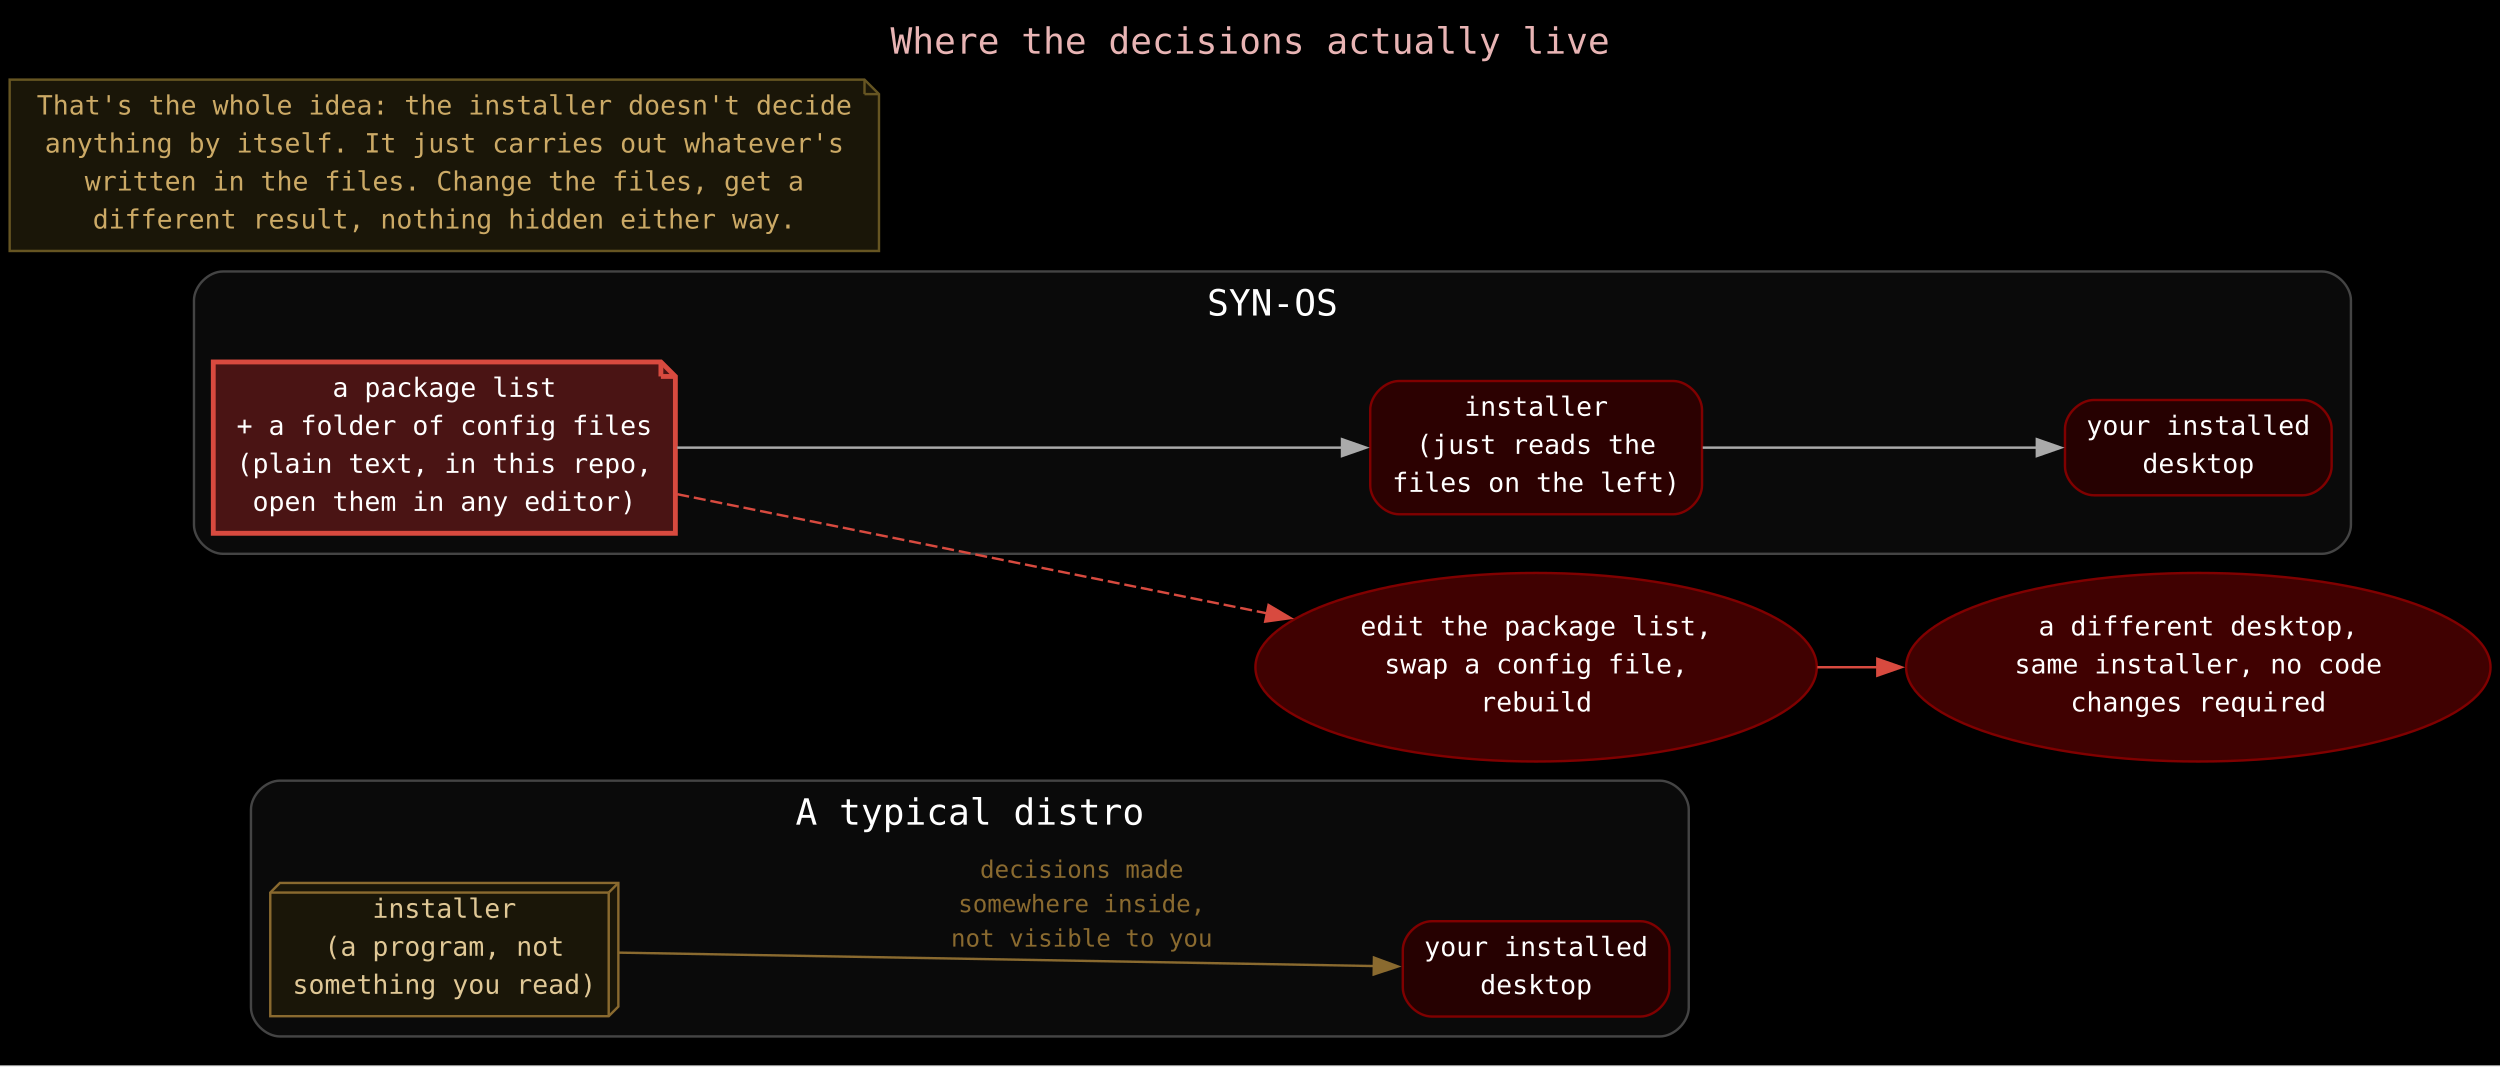
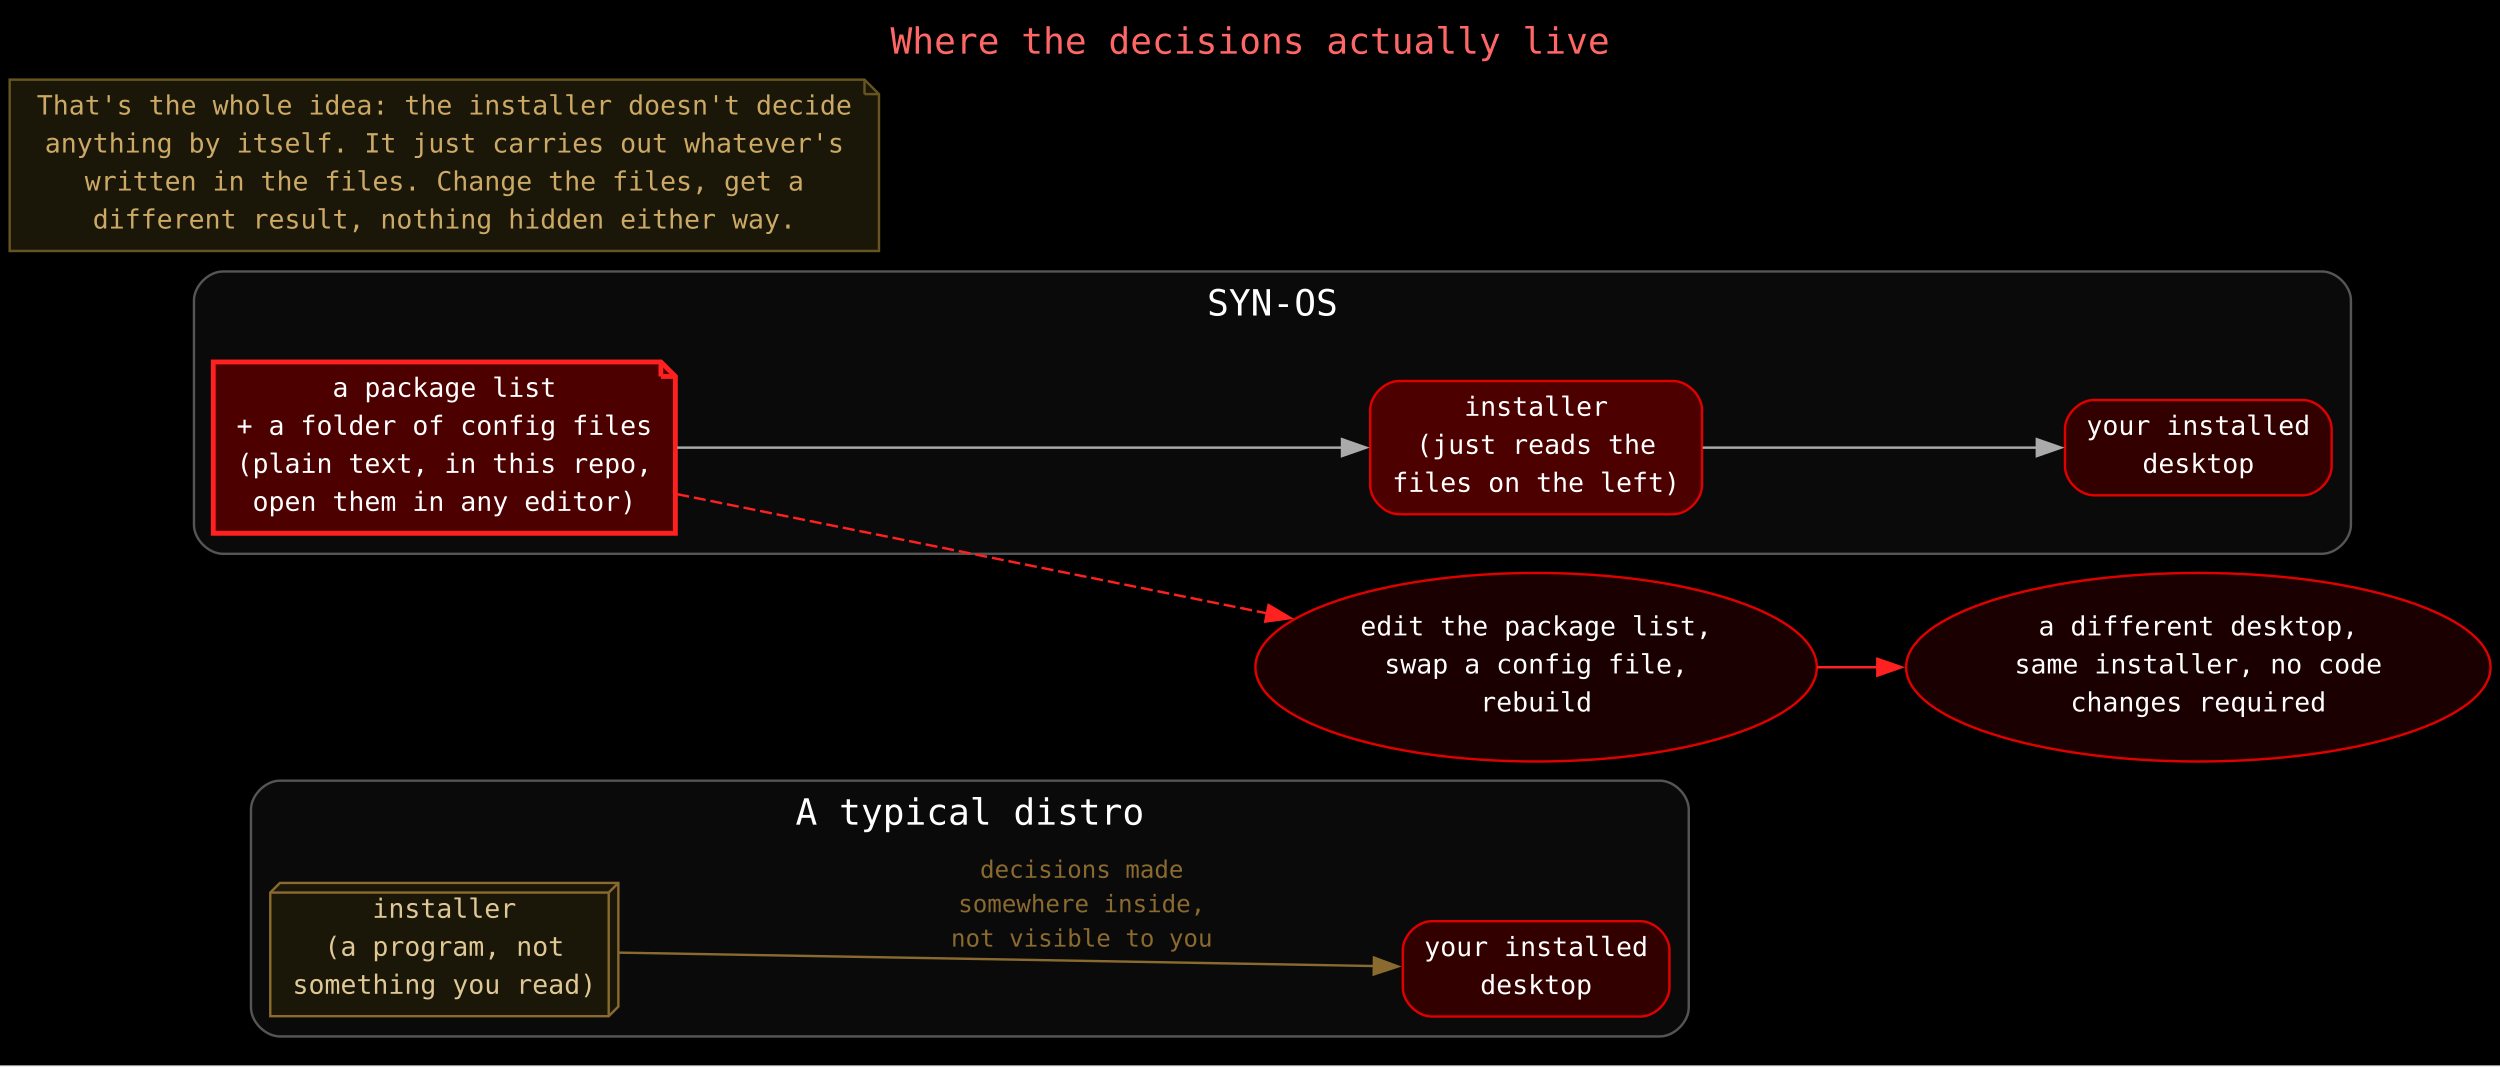
<svg xmlns="http://www.w3.org/2000/svg" width="1036pt" height="442pt" viewBox="0.00 0.00 1036.00 442.00">
  <g id="graph0" class="graph" transform="scale(1 1) rotate(0) translate(4 437.5)">
    <polygon fill="#000000" stroke="none" points="-4,4 -4,-437.5 1032.07,-437.5 1032.07,4 -4,4" />
-     <text xml:space="preserve" text-anchor="middle" x="514.04" y="-415.25" font-family="monospace" font-size="15.00" fill="#e8b4b4">Where the decisions actually live</text>
+     <text xml:space="preserve" text-anchor="middle" x="514.04" y="-415.25" font-family="monospace" font-size="15.00" fill="#ff6666">Where the decisions actually live</text>
    <g id="clust1" class="cluster">
-       <path fill="#0a0a0a" stroke="#444444" d="M112,-8C112,-8 683.82,-8 683.82,-8 689.82,-8 695.82,-14 695.82,-20 695.82,-20 695.82,-102 695.82,-102 695.82,-108 689.82,-114 683.82,-114 683.82,-114 112,-114 112,-114 106,-114 100,-108 100,-102 100,-102 100,-20 100,-20 100,-14 106,-8 112,-8" />
+       <path fill="#0a0a0a" stroke="#555555" d="M112,-8C112,-8 683.82,-8 683.82,-8 689.82,-8 695.82,-14 695.82,-20 695.82,-20 695.82,-102 695.82,-102 695.82,-108 689.82,-114 683.82,-114 683.82,-114 112,-114 112,-114 106,-114 100,-108 100,-102 100,-102 100,-20 100,-20 100,-14 106,-8 112,-8" />
      <text xml:space="preserve" text-anchor="middle" x="397.91" y="-95.75" font-family="monospace" font-size="15.00" fill="white">A typical distro</text>
    </g>
    <g id="clust2" class="cluster">
-       <path fill="#0a0a0a" stroke="#444444" d="M88.38,-208C88.38,-208 958.23,-208 958.23,-208 964.23,-208 970.23,-214 970.23,-220 970.23,-220 970.23,-313 970.23,-313 970.23,-319 964.23,-325 958.23,-325 958.23,-325 88.38,-325 88.38,-325 82.38,-325 76.38,-319 76.38,-313 76.38,-313 76.38,-220 76.38,-220 76.38,-214 82.38,-208 88.38,-208" />
+       <path fill="#0a0a0a" stroke="#555555" d="M88.38,-208C88.38,-208 958.23,-208 958.23,-208 964.23,-208 970.23,-214 970.23,-220 970.23,-220 970.23,-313 970.23,-313 970.23,-319 964.23,-325 958.23,-325 958.23,-325 88.38,-325 88.38,-325 82.38,-325 76.38,-319 76.38,-313 76.38,-313 76.38,-220 76.38,-220 76.38,-214 82.38,-208 88.38,-208" />
      <text xml:space="preserve" text-anchor="middle" x="523.3" y="-306.75" font-family="monospace" font-size="15.00" fill="white">SYN-OS</text>
    </g>
    <g id="node1" class="node">
      <polygon fill="#1a1608" stroke="#8a6a2f" points="252.25,-71.62 112,-71.62 108,-67.62 108,-16.38 248.25,-16.38 252.25,-20.38 252.25,-71.62" />
      <polyline fill="none" stroke="#8a6a2f" points="248.25,-67.62 108,-67.62" />
      <polyline fill="none" stroke="#8a6a2f" points="248.25,-67.62 248.25,-16.38" />
      <polyline fill="none" stroke="#8a6a2f" points="248.25,-67.62 252.25,-71.62" />
      <text xml:space="preserve" text-anchor="middle" x="180.13" y="-57.17" font-family="monospace" font-size="11.00" fill="#e0c896">installer</text>
      <text xml:space="preserve" text-anchor="middle" x="180.13" y="-41.42" font-family="monospace" font-size="11.00" fill="#e0c896">(a program, not</text>
      <text xml:space="preserve" text-anchor="middle" x="180.13" y="-25.68" font-family="monospace" font-size="11.00" fill="#e0c896">something you read)</text>
    </g>
    <g id="node2" class="node">
-       <path fill="#260101" stroke="#800000" d="M675.82,-55.75C675.82,-55.75 589.32,-55.75 589.32,-55.75 583.32,-55.75 577.32,-49.75 577.32,-43.75 577.32,-43.75 577.32,-28.25 577.32,-28.25 577.32,-22.25 583.32,-16.25 589.32,-16.25 589.32,-16.25 675.82,-16.25 675.82,-16.25 681.82,-16.25 687.82,-22.25 687.82,-28.25 687.82,-28.25 687.82,-43.75 687.82,-43.75 687.82,-49.75 681.82,-55.75 675.82,-55.75" />
+       <path fill="#330000" stroke="#e00000" d="M675.82,-55.75C675.82,-55.75 589.32,-55.75 589.32,-55.75 583.32,-55.75 577.32,-49.75 577.32,-43.75 577.32,-43.75 577.32,-28.25 577.32,-28.25 577.32,-22.25 583.32,-16.25 589.32,-16.25 589.32,-16.25 675.82,-16.25 675.82,-16.25 681.82,-16.25 687.82,-22.25 687.82,-28.25 687.82,-28.25 687.82,-43.75 687.82,-43.75 687.82,-49.75 681.82,-55.75 675.82,-55.75" />
      <text xml:space="preserve" text-anchor="middle" x="632.57" y="-41.3" font-family="monospace" font-size="11.00" fill="white">your installed</text>
      <text xml:space="preserve" text-anchor="middle" x="632.57" y="-25.55" font-family="monospace" font-size="11.00" fill="white">desktop</text>
    </g>
    <g id="edge1" class="edge">
      <path fill="none" stroke="#8a6a2f" d="M252.5,-42.73C338.5,-41.2 481.84,-38.66 565.44,-37.17" />
      <polygon fill="#8a6a2f" stroke="#8a6a2f" points="565.37,-40.68 575.31,-37 565.25,-33.68 565.37,-40.68" />
      <text xml:space="preserve" text-anchor="middle" x="438.25" y="-73.73" font-family="monospace" font-size="10.00" fill="#8a6a2f">  decisions made</text>
      <text xml:space="preserve" text-anchor="middle" x="438.25" y="-59.48" font-family="monospace" font-size="10.00" fill="#8a6a2f">  somewhere inside,</text>
      <text xml:space="preserve" text-anchor="middle" x="438.25" y="-45.23" font-family="monospace" font-size="10.00" fill="#8a6a2f">  not visible to you</text>
    </g>
    <g id="node3" class="node">
-       <polygon fill="#4a1414" stroke="#d84a3f" stroke-width="2" points="269.88,-287.5 84.38,-287.5 84.38,-216.5 275.88,-216.5 275.88,-281.5 269.88,-287.5" />
-       <polyline fill="none" stroke="#d84a3f" stroke-width="2" points="269.88,-287.5 269.88,-281.5" />
-       <polyline fill="none" stroke="#d84a3f" stroke-width="2" points="275.88,-281.5 269.88,-281.5" />
+       <polygon fill="#4d0000" stroke="#ff2020" stroke-width="2" points="269.88,-287.5 84.38,-287.5 84.38,-216.5 275.88,-216.5 275.88,-281.5 269.88,-287.5" />
+       <polyline fill="none" stroke="#ff2020" stroke-width="2" points="269.88,-287.5 269.88,-281.5" />
+       <polyline fill="none" stroke="#ff2020" stroke-width="2" points="275.88,-281.5 269.88,-281.5" />
      <text xml:space="preserve" text-anchor="middle" x="180.13" y="-273.05" font-family="monospace" font-size="11.00" fill="white">a package list</text>
      <text xml:space="preserve" text-anchor="middle" x="180.13" y="-257.3" font-family="monospace" font-size="11.00" fill="white">+ a folder of config files</text>
      <text xml:space="preserve" text-anchor="middle" x="180.13" y="-241.55" font-family="monospace" font-size="11.00" fill="white">(plain text, in this repo,</text>
      <text xml:space="preserve" text-anchor="middle" x="180.13" y="-225.8" font-family="monospace" font-size="11.00" fill="white">open them in any editor)</text>
    </g>
    <g id="node4" class="node">
-       <path fill="#2c0101" stroke="#800000" d="M689.32,-279.62C689.32,-279.62 575.82,-279.62 575.82,-279.62 569.82,-279.62 563.82,-273.62 563.82,-267.62 563.82,-267.62 563.82,-236.38 563.82,-236.38 563.82,-230.38 569.82,-224.38 575.82,-224.38 575.82,-224.38 689.32,-224.38 689.32,-224.38 695.32,-224.38 701.32,-230.38 701.32,-236.38 701.32,-236.38 701.32,-267.62 701.32,-267.62 701.32,-273.62 695.32,-279.62 689.32,-279.62" />
+       <path fill="#4d0000" stroke="#e00000" d="M689.32,-279.62C689.32,-279.62 575.82,-279.62 575.82,-279.62 569.82,-279.62 563.82,-273.62 563.82,-267.62 563.82,-267.62 563.82,-236.38 563.82,-236.38 563.82,-230.38 569.82,-224.38 575.82,-224.38 575.82,-224.38 689.32,-224.38 689.32,-224.38 695.32,-224.38 701.32,-230.38 701.32,-236.38 701.32,-236.38 701.32,-267.62 701.32,-267.62 701.32,-273.62 695.32,-279.62 689.32,-279.62" />
      <text xml:space="preserve" text-anchor="middle" x="632.57" y="-265.18" font-family="monospace" font-size="11.00" fill="white">installer</text>
      <text xml:space="preserve" text-anchor="middle" x="632.57" y="-249.43" font-family="monospace" font-size="11.00" fill="white">(just reads the</text>
      <text xml:space="preserve" text-anchor="middle" x="632.57" y="-233.68" font-family="monospace" font-size="11.00" fill="white">files on the left)</text>
    </g>
    <g id="edge2" class="edge">
      <path fill="none" stroke="#aaaaaa" d="M276.65,-252C358.74,-252 475.7,-252 552.59,-252" />
      <polygon fill="#aaaaaa" stroke="#aaaaaa" points="552.12,-255.5 562.12,-252 552.12,-248.5 552.12,-255.5" />
    </g>
    <g id="node6" class="node">
-       <ellipse fill="#400101" stroke="#800000" cx="632.57" cy="-161" rx="116.32" ry="39.07" />
+       <ellipse fill="#1a0000" stroke="#e00000" cx="632.57" cy="-161" rx="116.32" ry="39.07" />
      <text xml:space="preserve" text-anchor="middle" x="632.57" y="-174.18" font-family="monospace" font-size="11.00" fill="white">edit the package list,</text>
      <text xml:space="preserve" text-anchor="middle" x="632.57" y="-158.43" font-family="monospace" font-size="11.00" fill="white">swap a config file,</text>
      <text xml:space="preserve" text-anchor="middle" x="632.57" y="-142.68" font-family="monospace" font-size="11.00" fill="white">rebuild</text>
    </g>
    <g id="edge4" class="edge">
-       <path fill="none" stroke="#d84a3f" stroke-dasharray="5,2" d="M276.65,-232.7C348.28,-218.23 446.46,-198.4 521.4,-183.26" />
-       <polygon fill="#d84a3f" stroke="#d84a3f" points="521.69,-186.77 530.8,-181.36 520.3,-179.91 521.69,-186.77" />
+       <path fill="none" stroke="#ff2020" stroke-dasharray="5,2" d="M276.65,-232.7C348.28,-218.23 446.46,-198.4 521.4,-183.26" />
+       <polygon fill="#ff2020" stroke="#ff2020" points="521.69,-186.77 530.8,-181.36 520.3,-179.91 521.69,-186.77" />
    </g>
    <g id="node5" class="node">
-       <path fill="#260101" stroke="#800000" d="M950.23,-271.75C950.23,-271.75 863.73,-271.75 863.73,-271.75 857.73,-271.75 851.73,-265.75 851.73,-259.75 851.73,-259.75 851.73,-244.25 851.73,-244.25 851.73,-238.25 857.73,-232.25 863.73,-232.25 863.73,-232.25 950.23,-232.25 950.23,-232.25 956.23,-232.25 962.23,-238.25 962.23,-244.25 962.23,-244.25 962.23,-259.75 962.23,-259.75 962.23,-265.75 956.23,-271.75 950.23,-271.75" />
+       <path fill="#330000" stroke="#e00000" d="M950.23,-271.75C950.23,-271.75 863.73,-271.75 863.73,-271.75 857.73,-271.75 851.73,-265.75 851.73,-259.75 851.73,-259.75 851.73,-244.25 851.73,-244.25 851.73,-238.25 857.73,-232.25 863.73,-232.25 863.73,-232.25 950.23,-232.25 950.23,-232.25 956.23,-232.25 962.23,-238.25 962.23,-244.25 962.23,-244.25 962.23,-259.75 962.23,-259.75 962.23,-265.75 956.23,-271.75 950.23,-271.75" />
      <text xml:space="preserve" text-anchor="middle" x="906.98" y="-257.3" font-family="monospace" font-size="11.00" fill="white">your installed</text>
      <text xml:space="preserve" text-anchor="middle" x="906.98" y="-241.55" font-family="monospace" font-size="11.00" fill="white">desktop</text>
    </g>
    <g id="edge3" class="edge">
      <path fill="none" stroke="#aaaaaa" d="M701.61,-252C743.96,-252 798.15,-252 840.09,-252" />
      <polygon fill="#aaaaaa" stroke="#aaaaaa" points="840.06,-255.5 850.06,-252 840.06,-248.5 840.06,-255.5" />
    </g>
    <g id="node7" class="node">
-       <ellipse fill="#400101" stroke="#800000" cx="906.98" cy="-161" rx="121.09" ry="39.07" />
+       <ellipse fill="#1a0000" stroke="#e00000" cx="906.98" cy="-161" rx="121.09" ry="39.07" />
      <text xml:space="preserve" text-anchor="middle" x="906.98" y="-174.18" font-family="monospace" font-size="11.00" fill="white">a different desktop,</text>
      <text xml:space="preserve" text-anchor="middle" x="906.98" y="-158.43" font-family="monospace" font-size="11.00" fill="white">same installer, no code</text>
      <text xml:space="preserve" text-anchor="middle" x="906.98" y="-142.68" font-family="monospace" font-size="11.00" fill="white">changes required</text>
    </g>
    <g id="edge5" class="edge">
-       <path fill="none" stroke="#d84a3f" d="M749.1,-161C757.37,-161 765.75,-161 774.11,-161" />
-       <polygon fill="#d84a3f" stroke="#d84a3f" points="773.96,-164.5 783.96,-161 773.96,-157.5 773.96,-164.5" />
+       <path fill="none" stroke="#ff2020" d="M749.1,-161C757.37,-161 765.75,-161 774.11,-161" />
+       <polygon fill="#ff2020" stroke="#ff2020" points="773.96,-164.5 783.96,-161 773.96,-157.5 773.96,-164.5" />
    </g>
    <g id="node8" class="node">
      <polygon fill="#1a1608" stroke="#665522" points="354.25,-404.5 0,-404.5 0,-333.5 360.25,-333.5 360.25,-398.5 354.25,-404.5" />
      <polyline fill="none" stroke="#665522" points="354.25,-404.5 354.25,-398.5" />
      <polyline fill="none" stroke="#665522" points="360.25,-398.5 354.25,-398.5" />
      <text xml:space="preserve" text-anchor="middle" x="180.13" y="-390.05" font-family="monospace" font-size="11.00" fill="#ccaa66">That's the whole idea: the installer doesn't decide</text>
      <text xml:space="preserve" text-anchor="middle" x="180.13" y="-374.3" font-family="monospace" font-size="11.00" fill="#ccaa66">anything by itself. It just carries out whatever's</text>
      <text xml:space="preserve" text-anchor="middle" x="180.13" y="-358.55" font-family="monospace" font-size="11.00" fill="#ccaa66">written in the files. Change the files, get a</text>
      <text xml:space="preserve" text-anchor="middle" x="180.13" y="-342.8" font-family="monospace" font-size="11.00" fill="#ccaa66">different result, nothing hidden either way.</text>
    </g>
  </g>
</svg>
